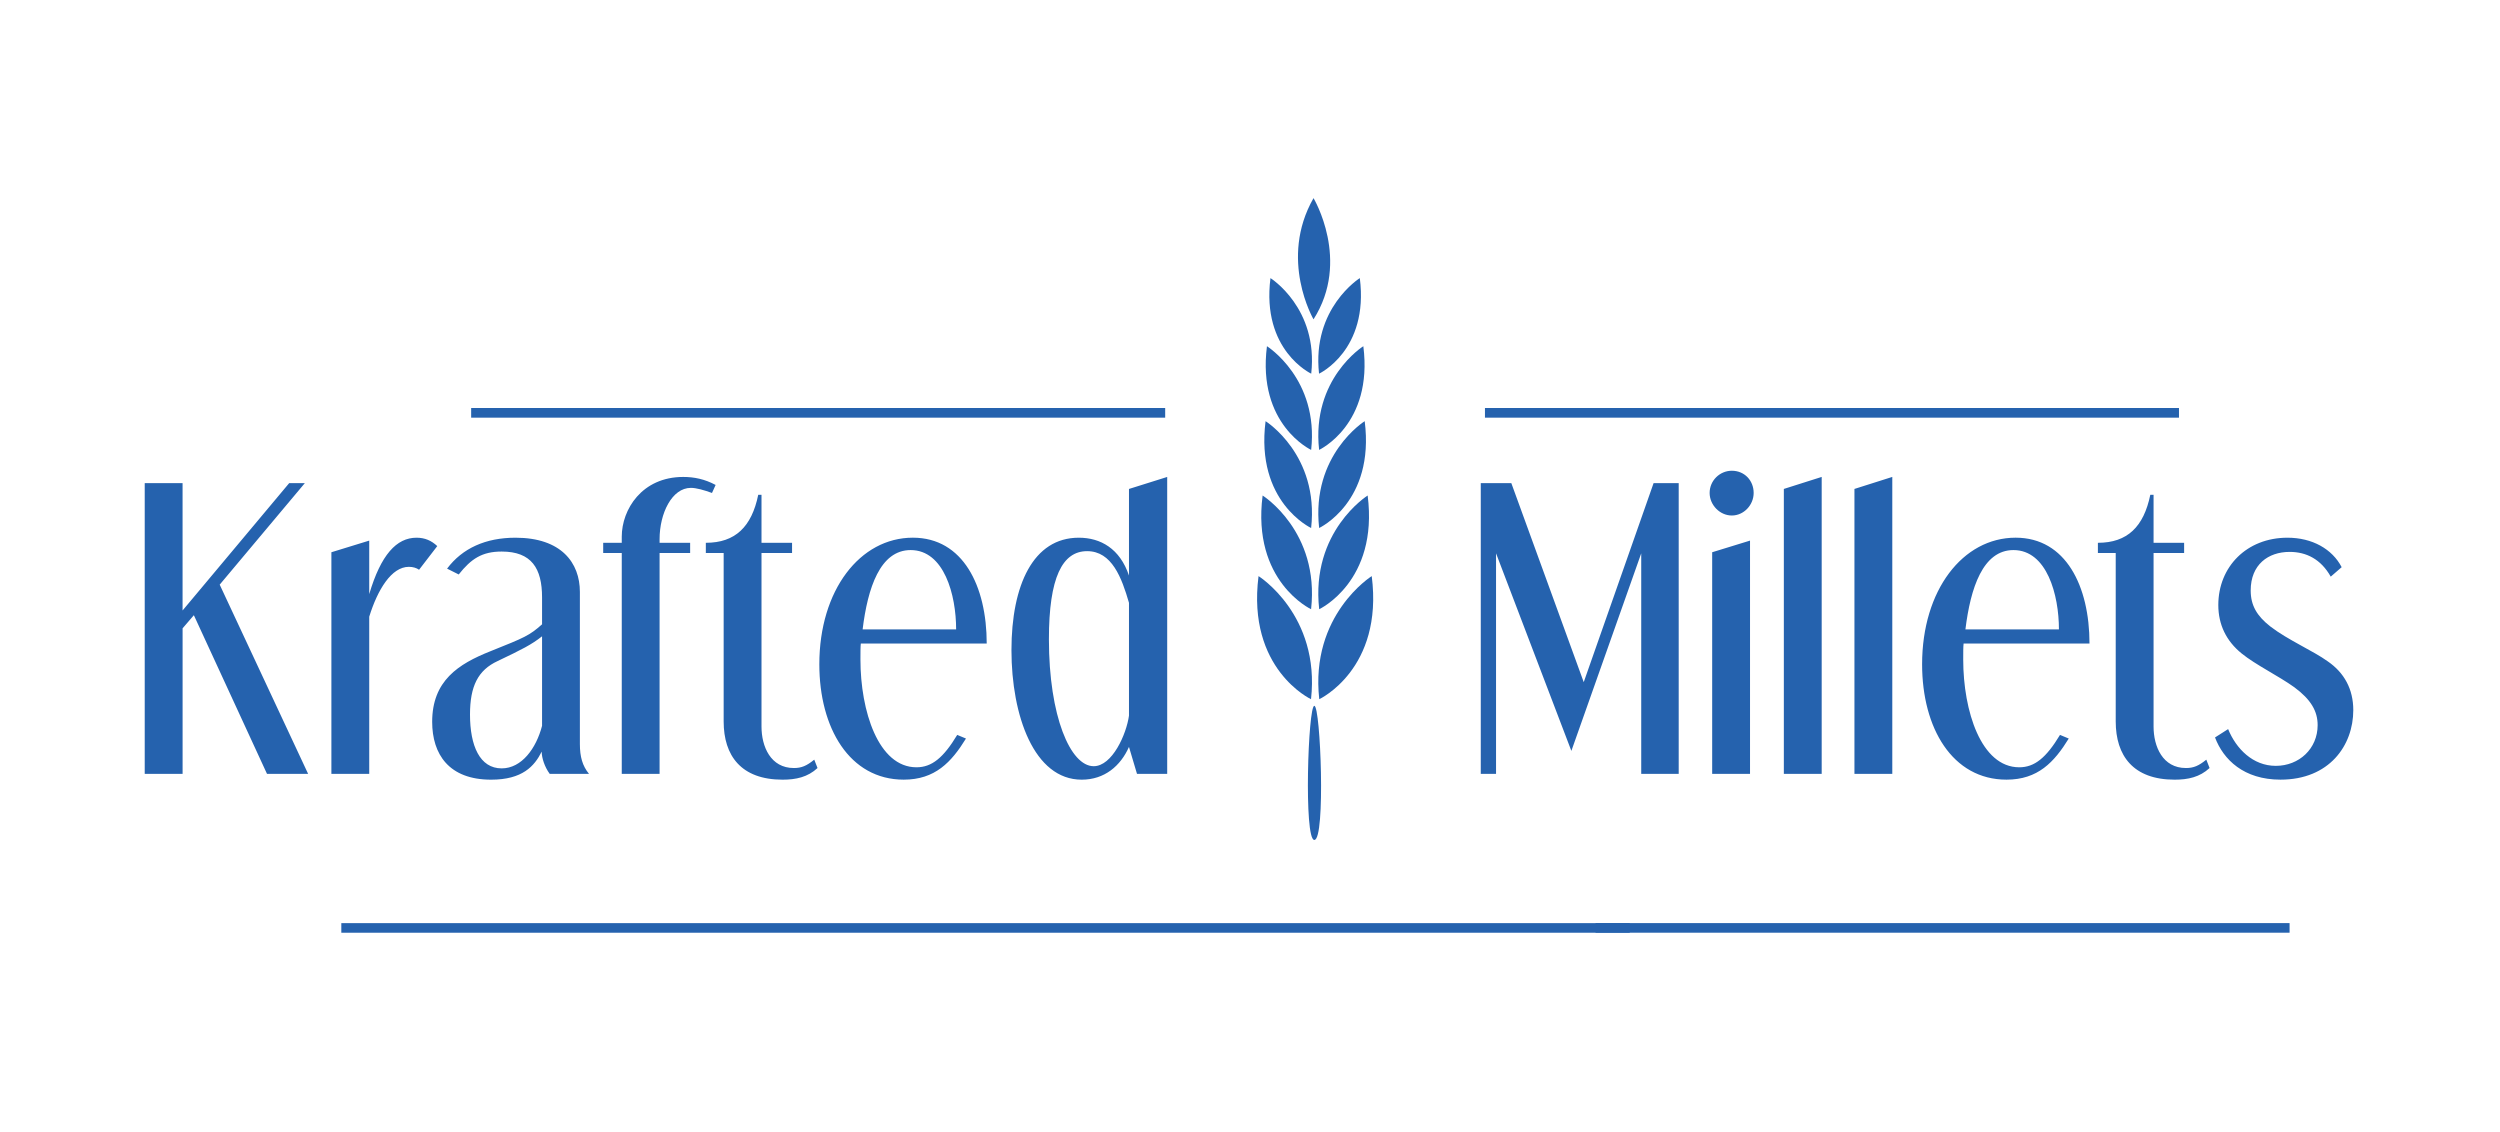
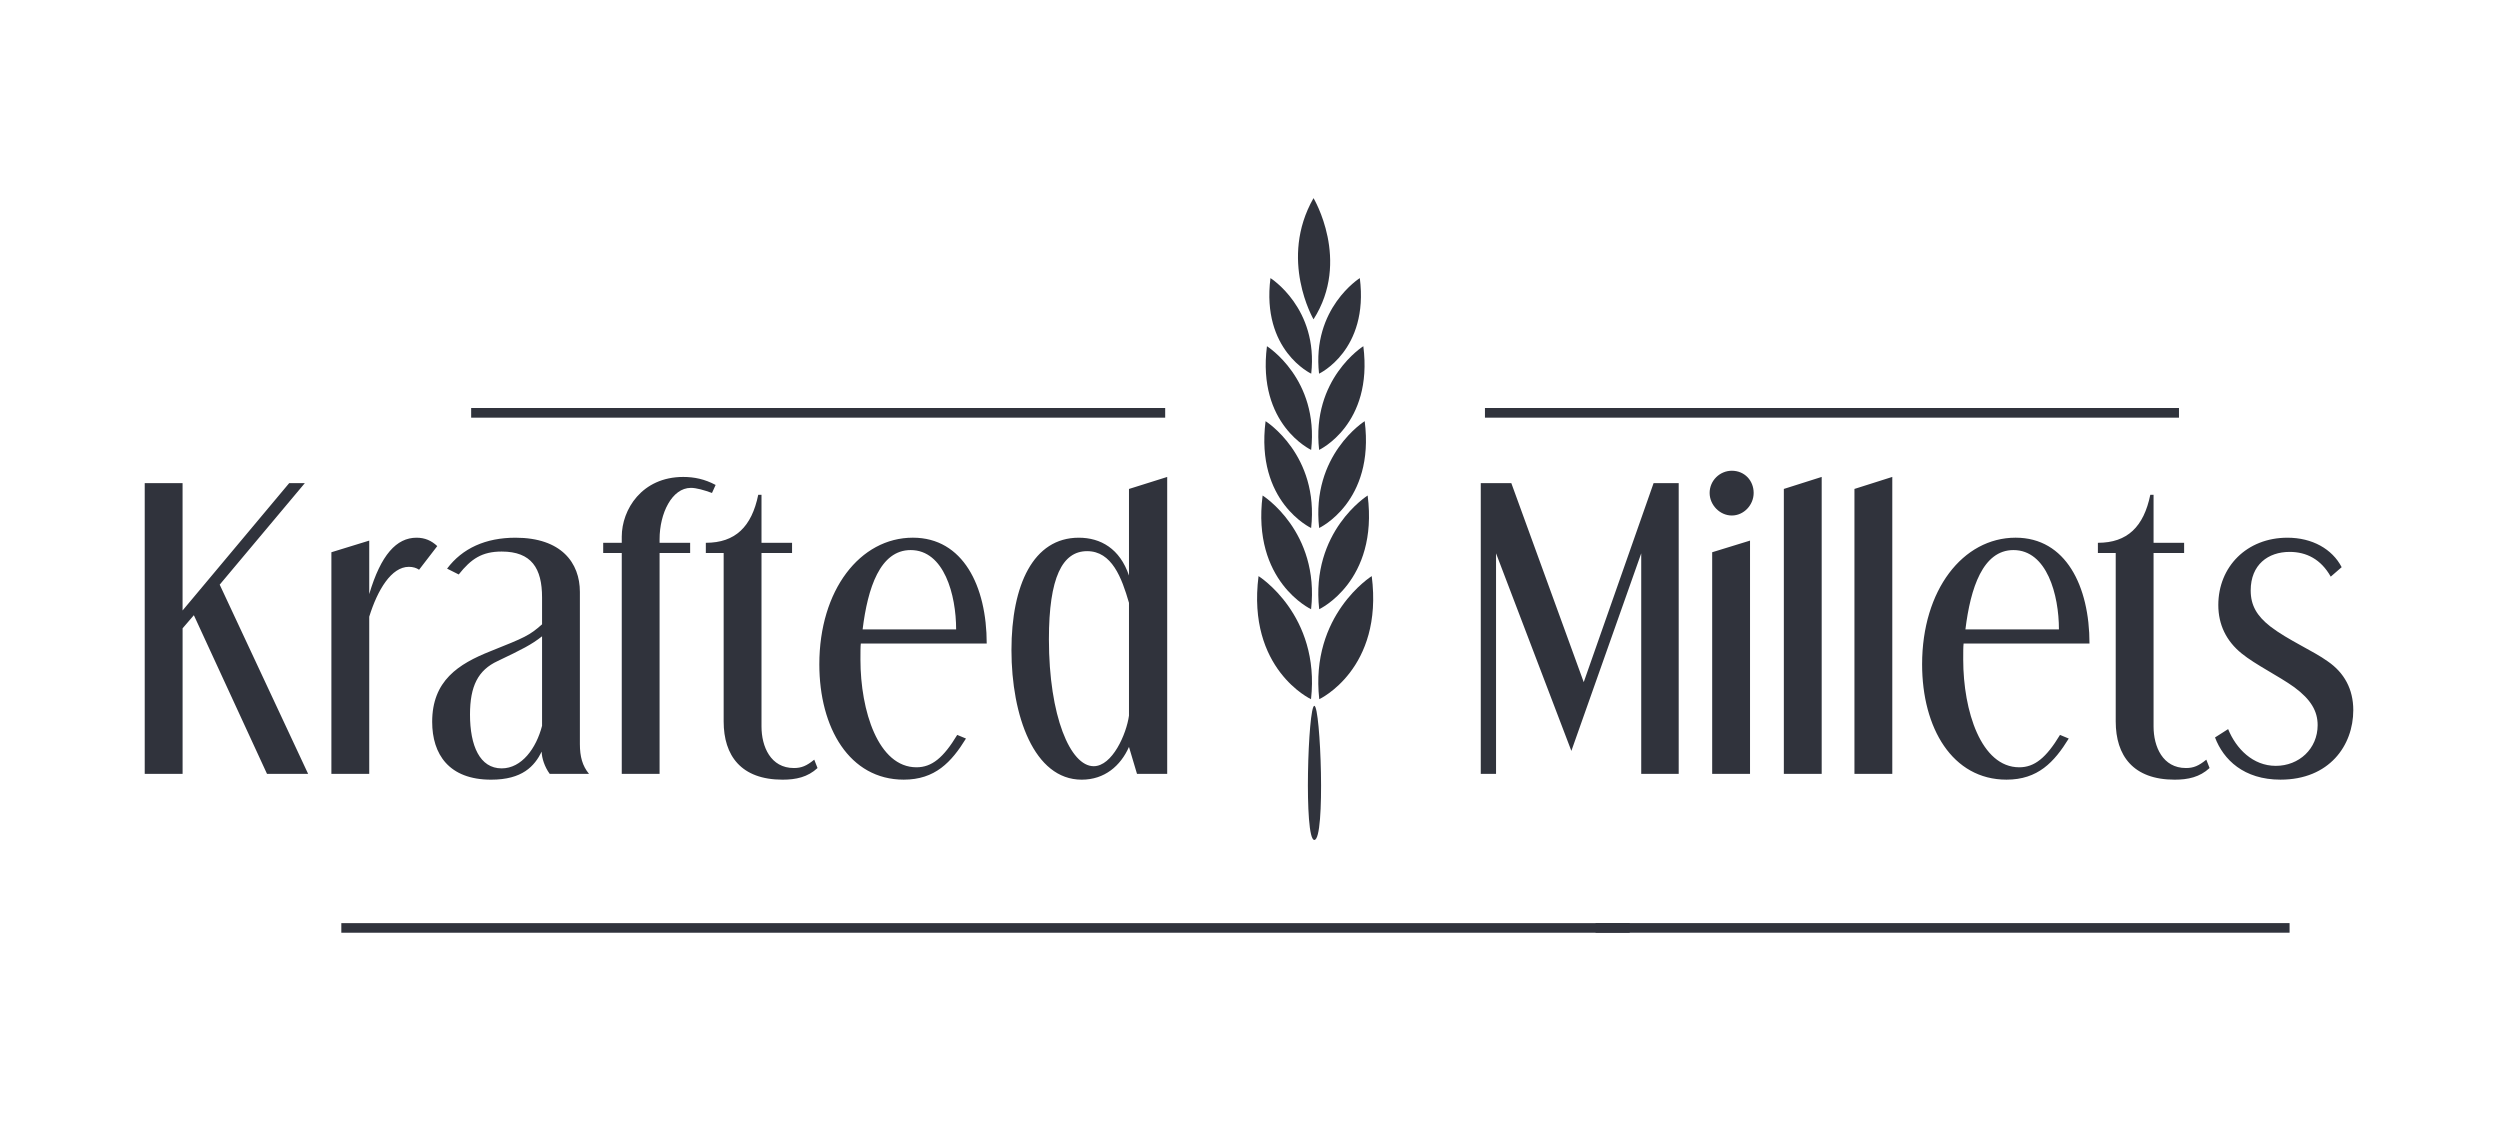
<svg xmlns="http://www.w3.org/2000/svg" xml:space="preserve" viewBox="0 0 1080 488.98">
-   <g fill="#2562ae">
+   <g fill="#30333c">
    <path d="M567.79 362.86c-4.58 0-2.71-57.94 0-57.94s4.91 57.94 0 57.94m-1.43-60.81s-27.8-12.95-22.67-53.17c0 0 26.72 16.73 22.67 53.17" />
    <path d="M566.39 263.18s-25.68-11.97-20.94-49.12c-.01 0 24.68 15.46 20.94 49.12" />
    <path d="M566.41 228.1s-24.13-11.24-19.68-46.15c0-.01 23.2 14.52 19.68 46.15" />
    <path d="M566.42 194.36s-23.42-10.92-19.1-44.8c0 0 22.51 14.1 19.1 44.8" />
    <path d="M566.45 161.43s-21.59-10.06-17.61-41.29c0 0 20.76 12.99 17.61 41.29m3.47 140.62s27.8-12.95 22.67-53.17c0 0-26.72 16.73-22.67 53.17" />
    <path d="M569.89 263.18s25.68-11.97 20.94-49.12c.01 0-24.68 15.46-20.94 49.12" />
    <path d="M569.87 228.1s24.13-11.24 19.68-46.15c0-.01-23.2 14.52-19.68 46.15" />
    <path d="M569.86 194.36s23.42-10.92 19.1-44.8c0 0-22.51 14.1-19.1 44.8" />
    <path d="M569.83 161.43s21.59-10.06 17.61-41.29c0 0-20.76 12.99-17.61 41.29m-2.39-23.48s-15.11-25.91 0-52.36c0 0 16.19 26.99 0 52.36" />
  </g>
-   <path fill="#2562ae" d="m115.34 334.3-31.59-68.53-4.87 5.66v62.88H62.52v-125.6h16.35v55.02l46.06-55.02h6.76l-36.78 43.86 38.2 81.74h-17.77zm27.82 0v-95.73l16.35-5.03v23.11c5.03-16.98 11.79-24.36 20.43-24.36 3.62 0 6.45 1.26 8.96 3.62l-7.86 10.22c-1.1-.79-2.67-1.26-4.4-1.26-7.55 0-13.52 9.9-17.13 21.54v67.91h-16.35zm94.31 0c-2.2-2.99-3.46-6.92-3.46-9.59-3.14 6.29-8.33 12.11-21.85 12.11-18.23 0-25.46-11-25.46-24.99 0-17.76 11.32-24.99 25.15-30.49 14.93-5.97 16.82-6.76 22.32-11.63v-11.63c0-12.58-4.56-19.81-17.45-19.81-8.49 0-13.2 3.14-18.55 9.9l-5.03-2.52c6.6-8.8 16.66-13.36 29.55-13.36 19.81 0 27.82 10.85 27.82 23.42v65.7c0 5.5 1.1 9.43 3.93 12.89zm-3.3-59.42c-4.56 3.62-8.65 5.66-19.18 10.69-8.49 3.93-11.95 10.85-11.95 23.11 0 13.52 4.24 23.26 13.68 23.26 8.65 0 14.93-8.65 17.45-18.39zm34.43 59.42v-95.41h-8.02v-4.4h8.02v-2.67c0-11.63 8.64-25.78 26.56-25.78 4.72 0 9.28.94 13.99 3.46l-1.57 3.46c-3.46-1.26-6.76-2.2-9.12-2.2-8.18 0-13.52 11-13.52 22.17v1.57h13.2v4.4h-13.2v95.41H268.6zm84.57-2.51c-4.24 3.93-9.28 5.03-15.09 5.03-17.92 0-25.46-10.37-25.46-25.15v-72.78h-7.7v-4.4c12.73 0 19.81-6.92 22.64-20.75h1.41v20.75h13.2v4.4h-13.2v74.98c0 8.65 3.93 17.92 13.99 17.92 3.3 0 5.5-.94 8.8-3.62zm64.13-12.74c-6.29 10.22-13.36 17.76-26.88 17.76-23.42 0-36.47-22.32-36.47-49.83 0-32.07 17.6-54.7 40.4-54.7 21.69 0 31.91 20.91 31.91 45.74h-54.39c-.16 1.26-.16 4.09-.16 6.92 0 22.16 7.7 46.53 24.21 46.53 6.6 0 11.63-4.09 17.6-13.99zm-4.25-47.15c0-14.93-5.19-34.27-19.65-34.27-13.2 0-18.55 16.35-20.75 34.27zm78.13 62.4-3.46-11.63c-3.62 8.17-10.53 14.15-20.43 14.15-20.59 0-30.34-27.67-30.34-55.96 0-28.14 9.43-48.57 29.08-48.57 9.43 0 17.76 4.71 21.69 16.35v-37.41l16.51-5.19V334.3zm-3.46-73.88c-3.14-10.85-7.39-22.32-18.08-22.32s-16.51 11.32-16.51 38.04c0 33.32 9.28 54.86 19.34 54.86 8.02 0 14.15-13.83 15.25-21.85zm221.29 73.88v-95.26l-30.18 85.35-32.54-85.35v95.26h-6.6V208.71h13.2l31.28 85.98 30.18-85.98h10.85V334.3zm29.55-121.35c0-5.35 4.4-9.59 9.59-9.59 5.5 0 9.43 4.24 9.43 9.59 0 5.19-4.24 9.75-9.43 9.75s-9.59-4.56-9.59-9.75m1.1 121.35v-95.73l16.35-5.03V334.3zm30.96 0V211.22l16.35-5.19V334.3zm30.5 0V211.22l16.35-5.19V334.3zm92.58-15.25c-6.29 10.22-13.36 17.76-26.88 17.76-23.42 0-36.47-22.32-36.47-49.83 0-32.07 17.6-54.7 40.4-54.7 21.69 0 31.91 20.91 31.91 45.74h-54.39c-.16 1.26-.16 4.09-.16 6.92 0 22.16 7.7 46.53 24.21 46.53 6.6 0 11.63-4.09 17.6-13.99zm-4.24-47.15c0-14.93-5.19-34.27-19.65-34.27-13.2 0-18.55 16.35-20.75 34.27zm65.08 59.89c-4.25 3.93-9.28 5.03-15.09 5.03-17.92 0-25.46-10.37-25.46-25.15v-72.78h-7.7v-4.4c12.73 0 19.81-6.92 22.64-20.75h1.41v20.75h13.2v4.4h-13.2v74.98c0 8.65 3.93 17.92 13.99 17.92 3.3 0 5.5-.94 8.8-3.62zm8.01-16.82c3.46 8.49 10.69 15.88 20.59 15.88 10.06 0 18.08-7.39 18.08-17.6 0-5.97-2.83-11-10.06-16.35-6.76-4.87-16.82-9.75-22.79-14.62-6.6-5.35-10.06-12.42-10.06-20.91 0-16.51 12.26-29.08 29.87-29.08 10.69 0 19.33 4.87 23.42 12.73l-4.72 4.09c-4.24-7.54-10.53-10.69-17.76-10.69-9.28 0-16.82 5.5-16.82 16.66 0 6.45 2.67 11 8.49 15.56 7.54 5.82 18.55 10.53 24.83 15.09 7.07 4.87 11 11.95 11 21.06 0 15.25-10.37 30.02-31.44 30.02-15.87 0-24.68-8.65-28.29-18.23zm-759.01-138.7h299.82v4.15H203.54zm437.96 0h299.82v4.15H641.5zM147.45 398.78h556.59v4.15H147.45z" />
-   <path fill="#2562ae" d="M689.28 398.78H989.1v4.15H689.28z" />
+   <path fill="#30333c" d="m115.34 334.3-31.59-68.53-4.87 5.66v62.88H62.52v-125.6h16.35v55.02l46.06-55.02h6.76l-36.78 43.86 38.2 81.74h-17.77zm27.82 0v-95.73l16.35-5.03v23.11c5.03-16.98 11.79-24.36 20.43-24.36 3.62 0 6.45 1.26 8.96 3.62l-7.86 10.22c-1.1-.79-2.67-1.26-4.4-1.26-7.55 0-13.52 9.9-17.13 21.54v67.91h-16.35zm94.31 0c-2.2-2.99-3.46-6.92-3.46-9.59-3.14 6.29-8.33 12.11-21.85 12.11-18.23 0-25.46-11-25.46-24.99 0-17.76 11.32-24.99 25.15-30.49 14.93-5.97 16.82-6.76 22.32-11.63v-11.63c0-12.58-4.56-19.81-17.45-19.81-8.49 0-13.2 3.14-18.55 9.9l-5.03-2.52c6.6-8.8 16.66-13.36 29.55-13.36 19.81 0 27.82 10.85 27.82 23.42v65.7c0 5.5 1.1 9.43 3.93 12.89zm-3.3-59.42c-4.56 3.62-8.65 5.66-19.18 10.69-8.49 3.93-11.95 10.85-11.95 23.11 0 13.52 4.24 23.26 13.68 23.26 8.65 0 14.93-8.65 17.45-18.39zm34.43 59.42v-95.41h-8.02v-4.4h8.02v-2.67c0-11.63 8.64-25.78 26.56-25.78 4.72 0 9.28.94 13.99 3.46l-1.57 3.46c-3.46-1.26-6.76-2.2-9.12-2.2-8.18 0-13.52 11-13.52 22.17v1.57h13.2v4.4h-13.2v95.41H268.6zm84.57-2.51c-4.24 3.93-9.28 5.03-15.09 5.03-17.92 0-25.46-10.37-25.46-25.15v-72.78h-7.7v-4.4c12.73 0 19.81-6.92 22.64-20.75h1.41v20.75h13.2v4.4h-13.2v74.98c0 8.65 3.93 17.92 13.99 17.92 3.3 0 5.5-.94 8.8-3.62zm64.13-12.74c-6.29 10.22-13.36 17.76-26.88 17.76-23.42 0-36.47-22.32-36.47-49.83 0-32.07 17.6-54.7 40.4-54.7 21.69 0 31.91 20.91 31.91 45.74h-54.39c-.16 1.26-.16 4.09-.16 6.92 0 22.16 7.7 46.53 24.21 46.53 6.6 0 11.63-4.09 17.6-13.99zm-4.25-47.15c0-14.93-5.19-34.27-19.65-34.27-13.2 0-18.55 16.35-20.75 34.27zm78.13 62.4-3.46-11.63c-3.62 8.17-10.53 14.15-20.43 14.15-20.59 0-30.34-27.67-30.34-55.96 0-28.14 9.43-48.57 29.08-48.57 9.43 0 17.76 4.71 21.69 16.35v-37.41l16.51-5.19V334.3zm-3.46-73.88c-3.14-10.85-7.39-22.32-18.08-22.32s-16.51 11.32-16.51 38.04c0 33.32 9.28 54.86 19.34 54.86 8.02 0 14.15-13.83 15.25-21.85zm221.29 73.88v-95.26l-30.18 85.35-32.54-85.35v95.26h-6.6V208.71h13.2l31.28 85.98 30.18-85.98h10.85V334.3zm29.55-121.35c0-5.35 4.4-9.59 9.59-9.59 5.5 0 9.43 4.24 9.43 9.59 0 5.19-4.24 9.75-9.43 9.75s-9.59-4.56-9.59-9.75m1.1 121.35v-95.73l16.35-5.03V334.3zm30.96 0V211.22l16.35-5.19V334.3zm30.5 0V211.22l16.35-5.19V334.3zm92.58-15.25c-6.29 10.22-13.36 17.76-26.88 17.76-23.42 0-36.47-22.32-36.47-49.83 0-32.07 17.6-54.7 40.4-54.7 21.69 0 31.91 20.91 31.91 45.74h-54.39c-.16 1.26-.16 4.09-.16 6.92 0 22.16 7.7 46.53 24.21 46.53 6.6 0 11.63-4.09 17.6-13.99zm-4.24-47.15c0-14.93-5.19-34.27-19.65-34.27-13.2 0-18.55 16.35-20.75 34.27zm65.08 59.89c-4.25 3.93-9.28 5.03-15.09 5.03-17.92 0-25.46-10.37-25.46-25.15v-72.78h-7.7v-4.4c12.73 0 19.81-6.92 22.64-20.75h1.41v20.75h13.2v4.4h-13.2v74.98c0 8.65 3.93 17.92 13.99 17.92 3.3 0 5.5-.94 8.8-3.62zm8.01-16.82c3.46 8.49 10.69 15.88 20.59 15.88 10.06 0 18.08-7.39 18.08-17.6 0-5.97-2.83-11-10.06-16.35-6.76-4.87-16.82-9.75-22.79-14.62-6.6-5.35-10.06-12.42-10.06-20.91 0-16.51 12.26-29.08 29.87-29.08 10.69 0 19.33 4.87 23.42 12.73l-4.72 4.09c-4.24-7.54-10.53-10.69-17.76-10.69-9.28 0-16.82 5.5-16.82 16.66 0 6.45 2.67 11 8.49 15.56 7.54 5.82 18.55 10.53 24.83 15.09 7.07 4.87 11 11.95 11 21.06 0 15.25-10.37 30.02-31.44 30.02-15.87 0-24.68-8.65-28.29-18.23zm-759.01-138.7h299.82v4.15H203.54zm437.96 0h299.82v4.15H641.5zM147.45 398.78h556.59v4.15H147.45z" />
+   <path fill="#30333c" d="M689.28 398.78H989.1v4.15H689.28z" />
</svg>
